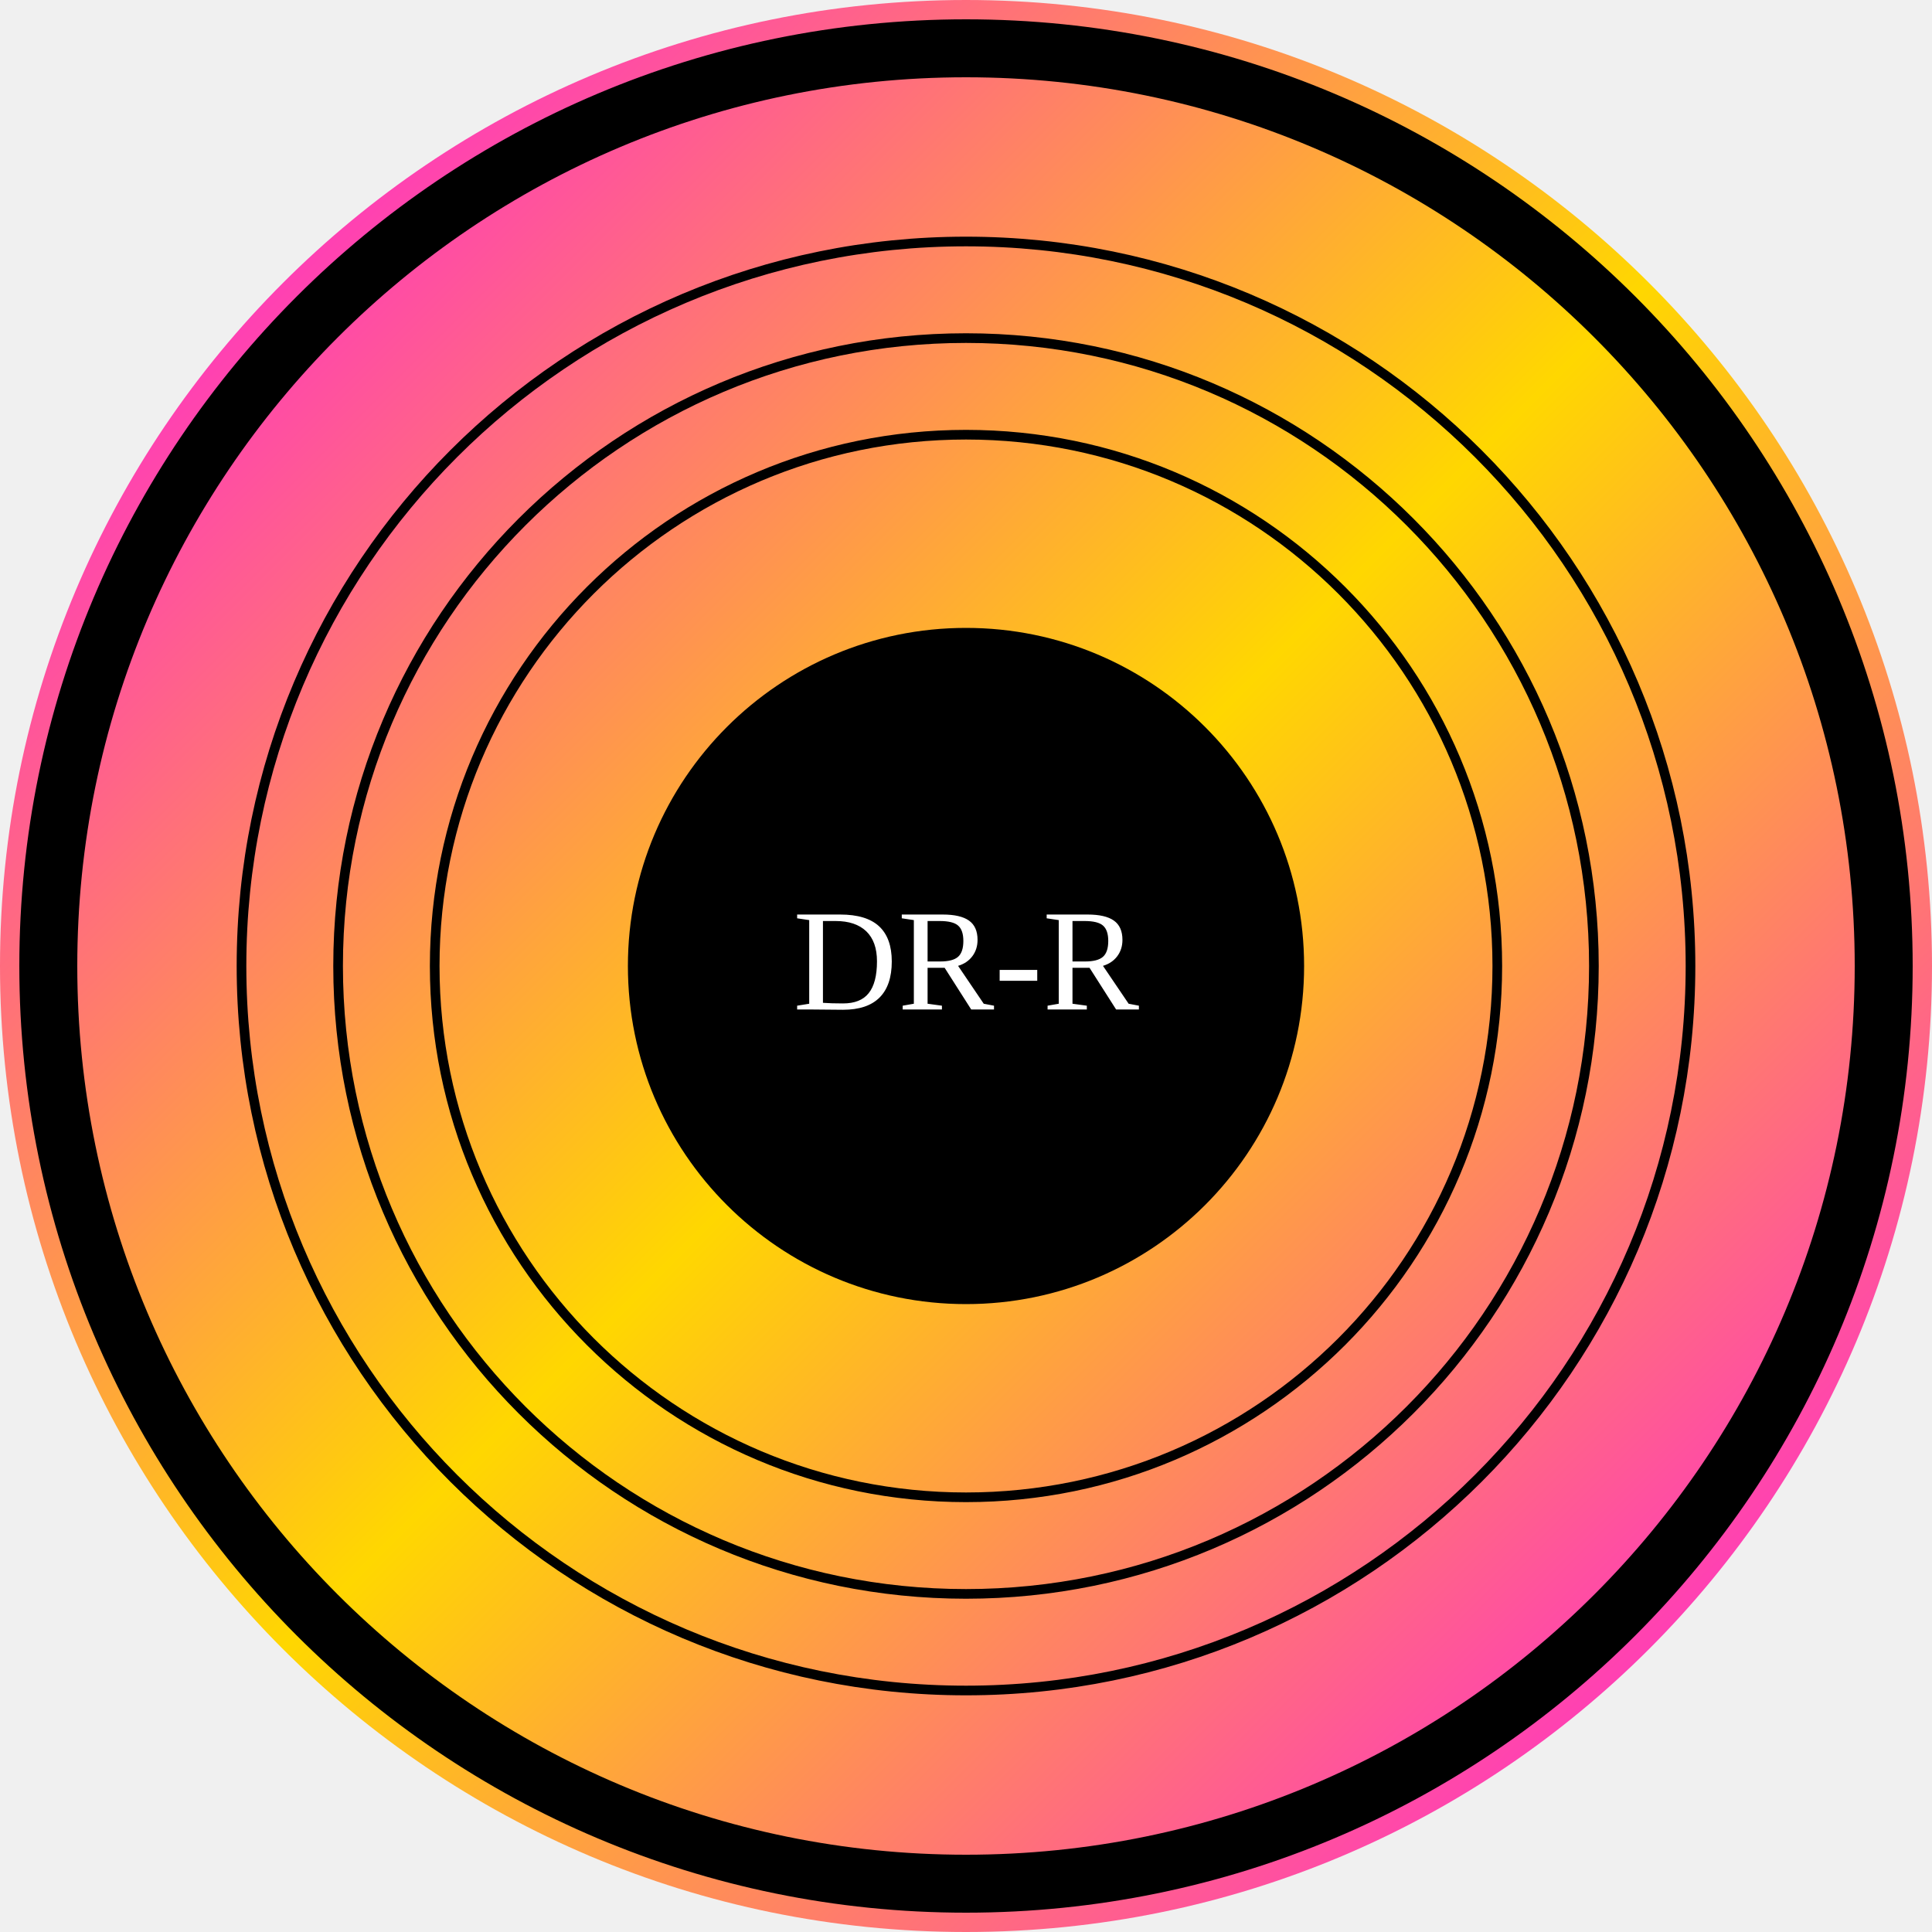
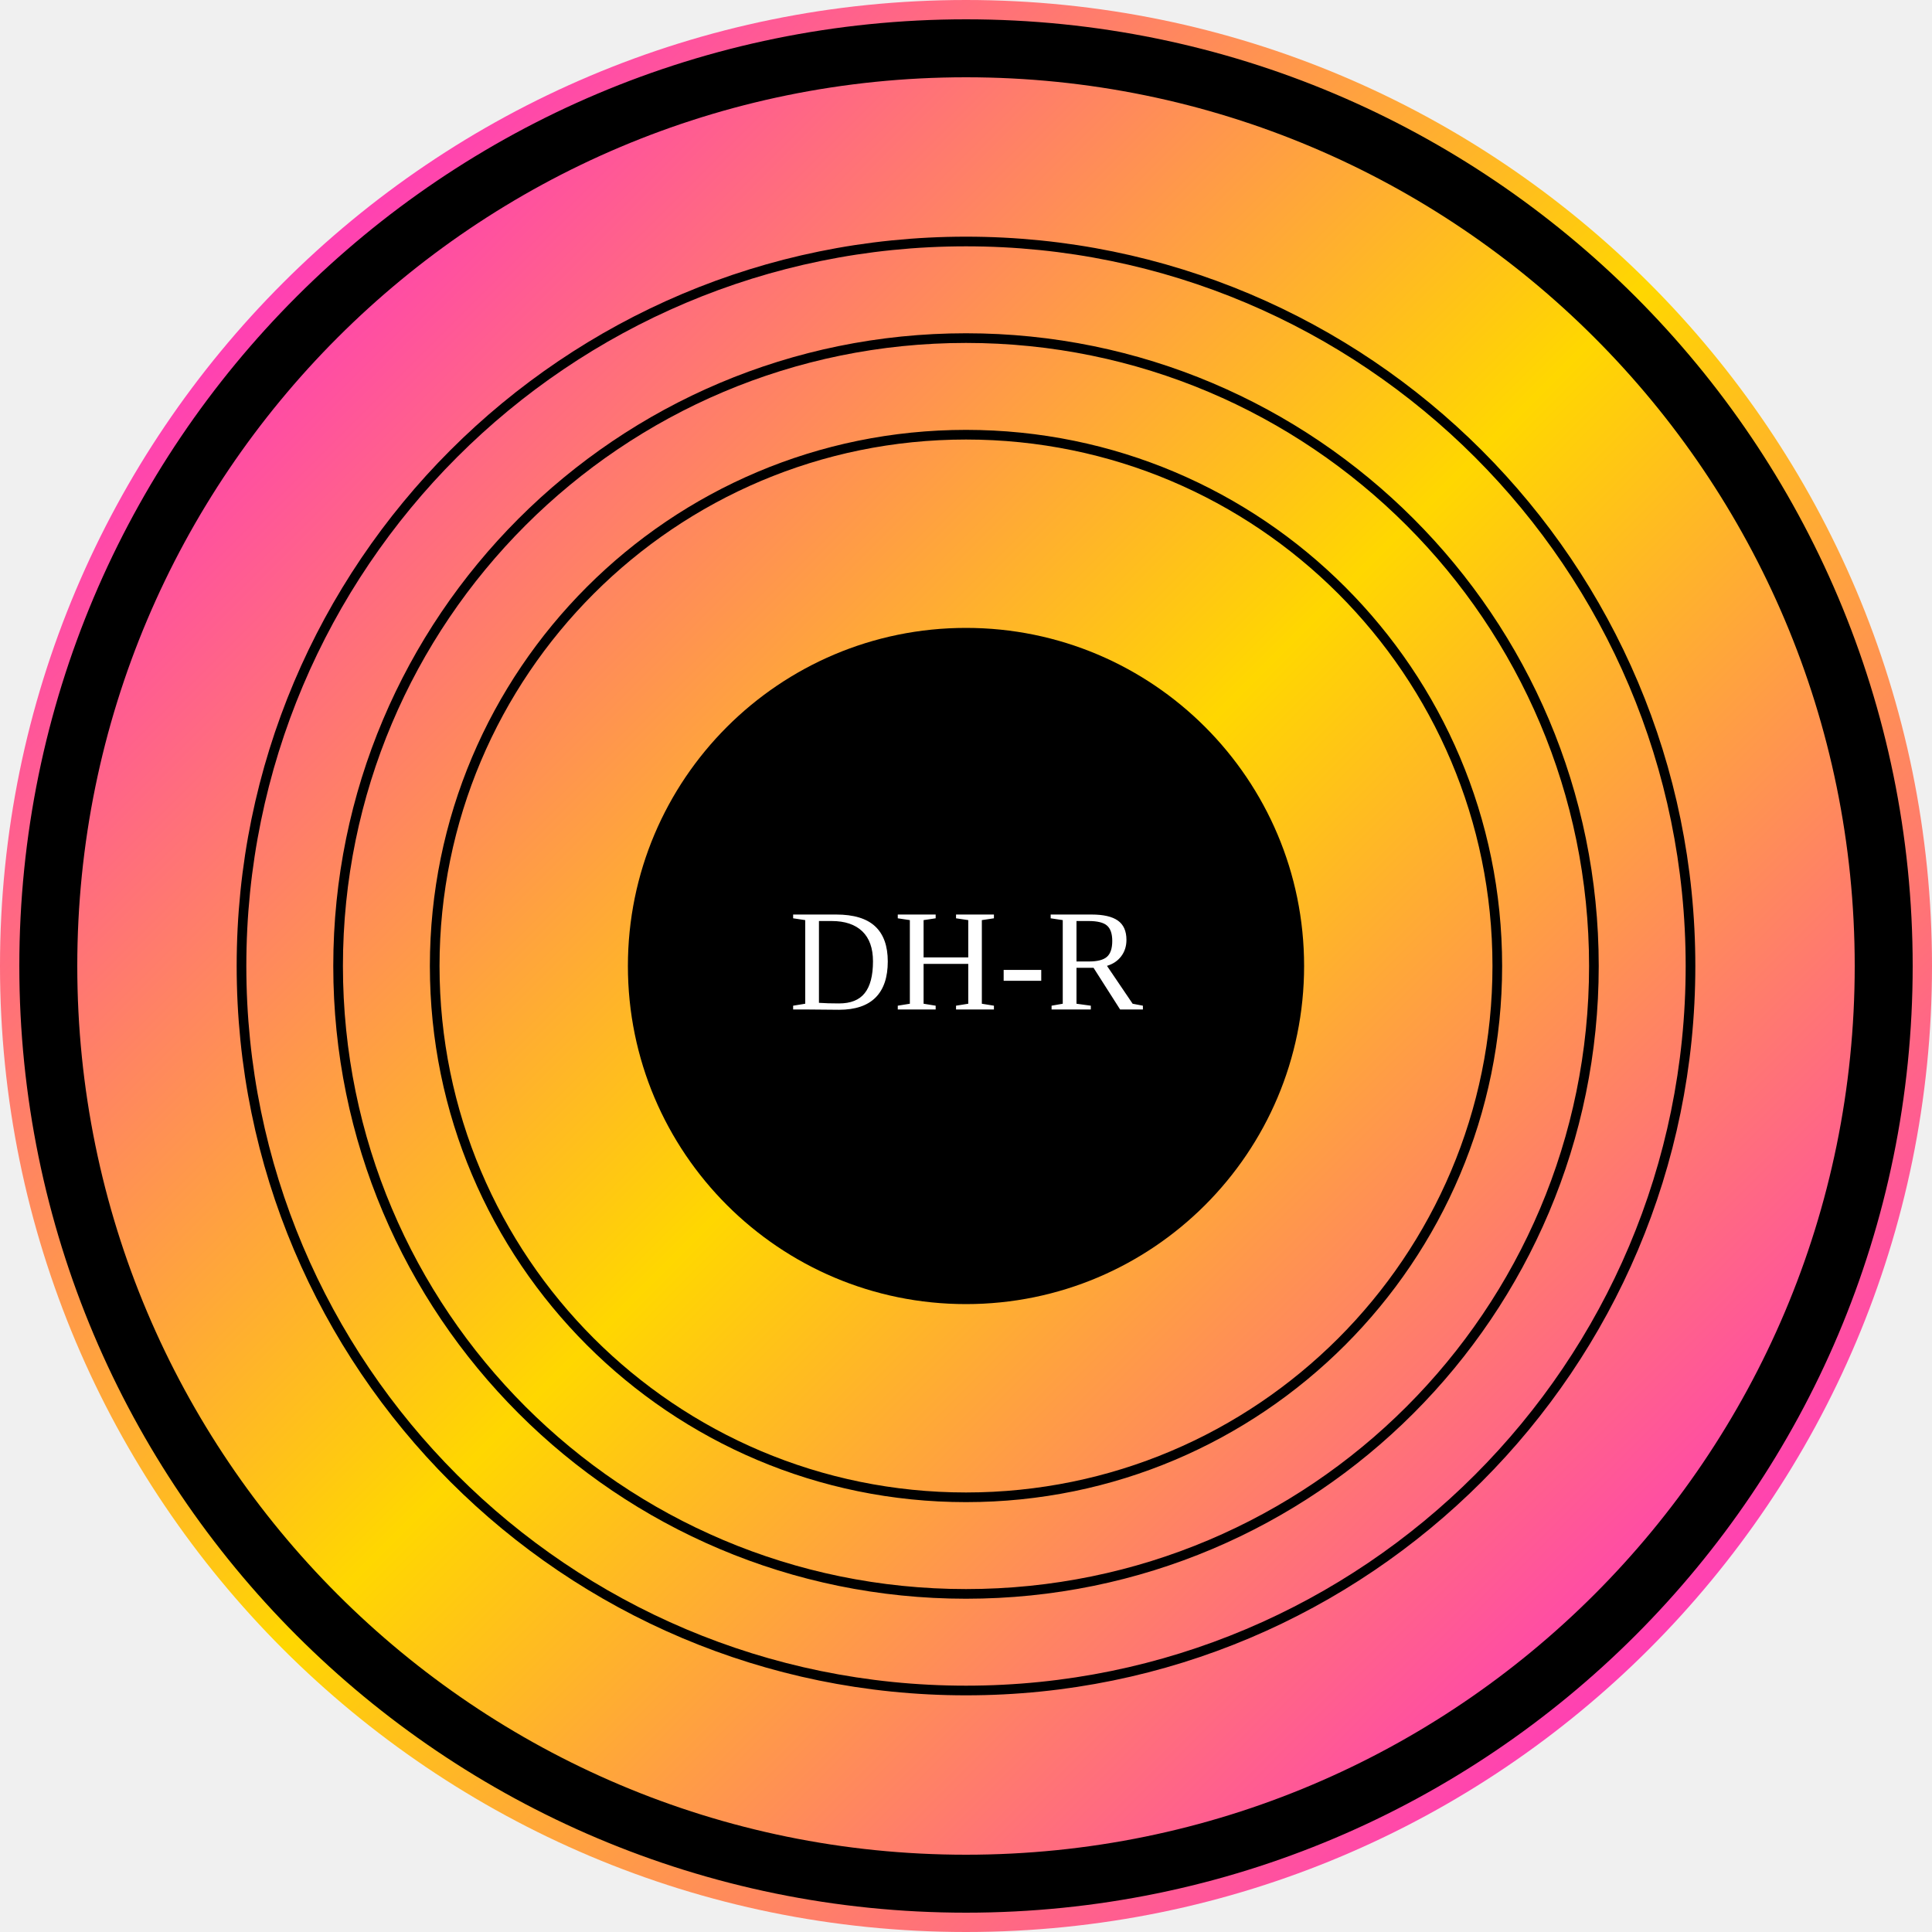
<svg xmlns="http://www.w3.org/2000/svg" width="200" height="200" viewBox="0 0 200 200">
  <defs>
    <linearGradient id="gradiente" x1="0%" y1="0%" x2="100%" y2="100%">
      <stop offset="0%" style="stop-color: #FF00FF; stop-opacity: 1" />
      <stop offset="50%" style="stop-color: #FFD700; stop-opacity: 1" />
      <stop offset="100%" style="stop-color: #FF00FF; stop-opacity: 1" />
    </linearGradient>
  </defs>
  <circle cx="100" cy="100" r="100" fill="url(#gradiente)" />
  <circle cx="100" cy="100" r="95" stroke="black" stroke-width="6" fill="none" />
  <circle cx="100" cy="100" r="75" stroke="black" stroke-width="1" fill="none" />
  <circle cx="100" cy="100" r="65" stroke="black" stroke-width="1" fill="none" />
  <circle cx="100" cy="100" r="55" stroke="black" stroke-width="1" fill="none" />
  <circle cx="100" cy="100" r="35" fill="black" />
-   <text x="50%" y="50%" text-anchor="middle" fill="white" font-size="15" dy=".3em">DR-R</text>
+   <text x="50%" y="50%" text-anchor="middle" fill="white" font-size="15" dy=".3em">DH-R</text>
</svg>
